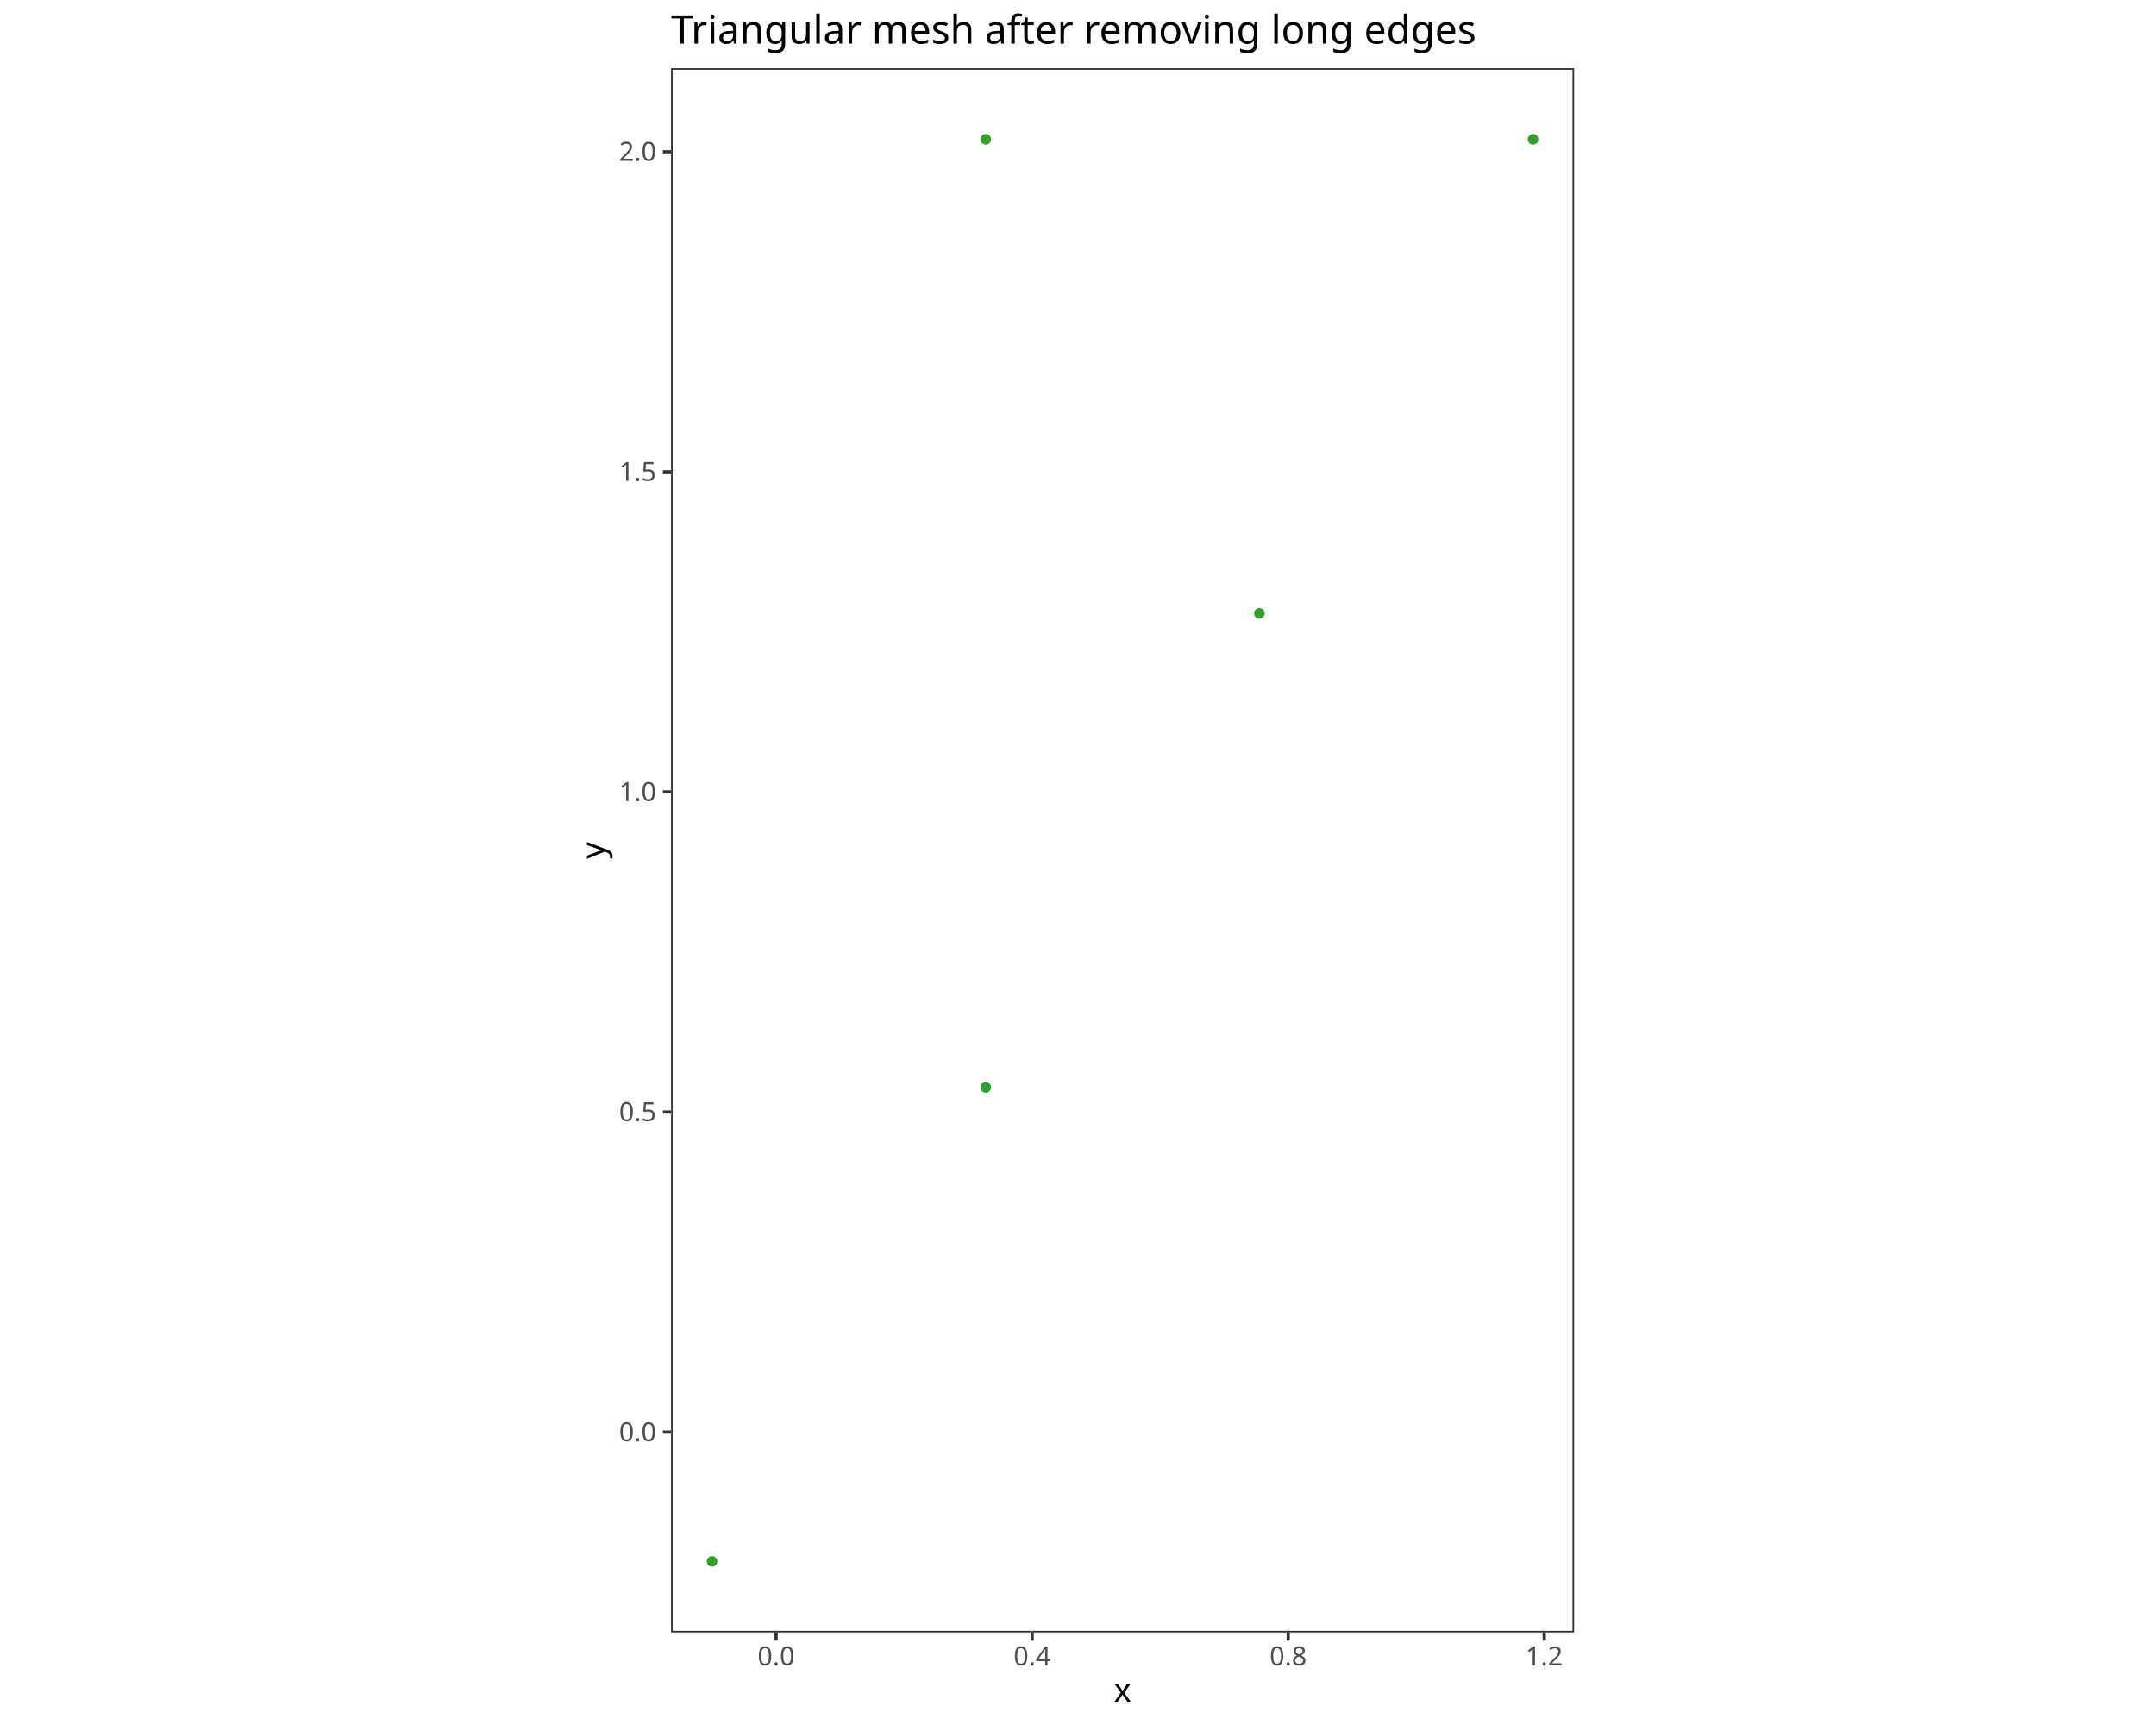
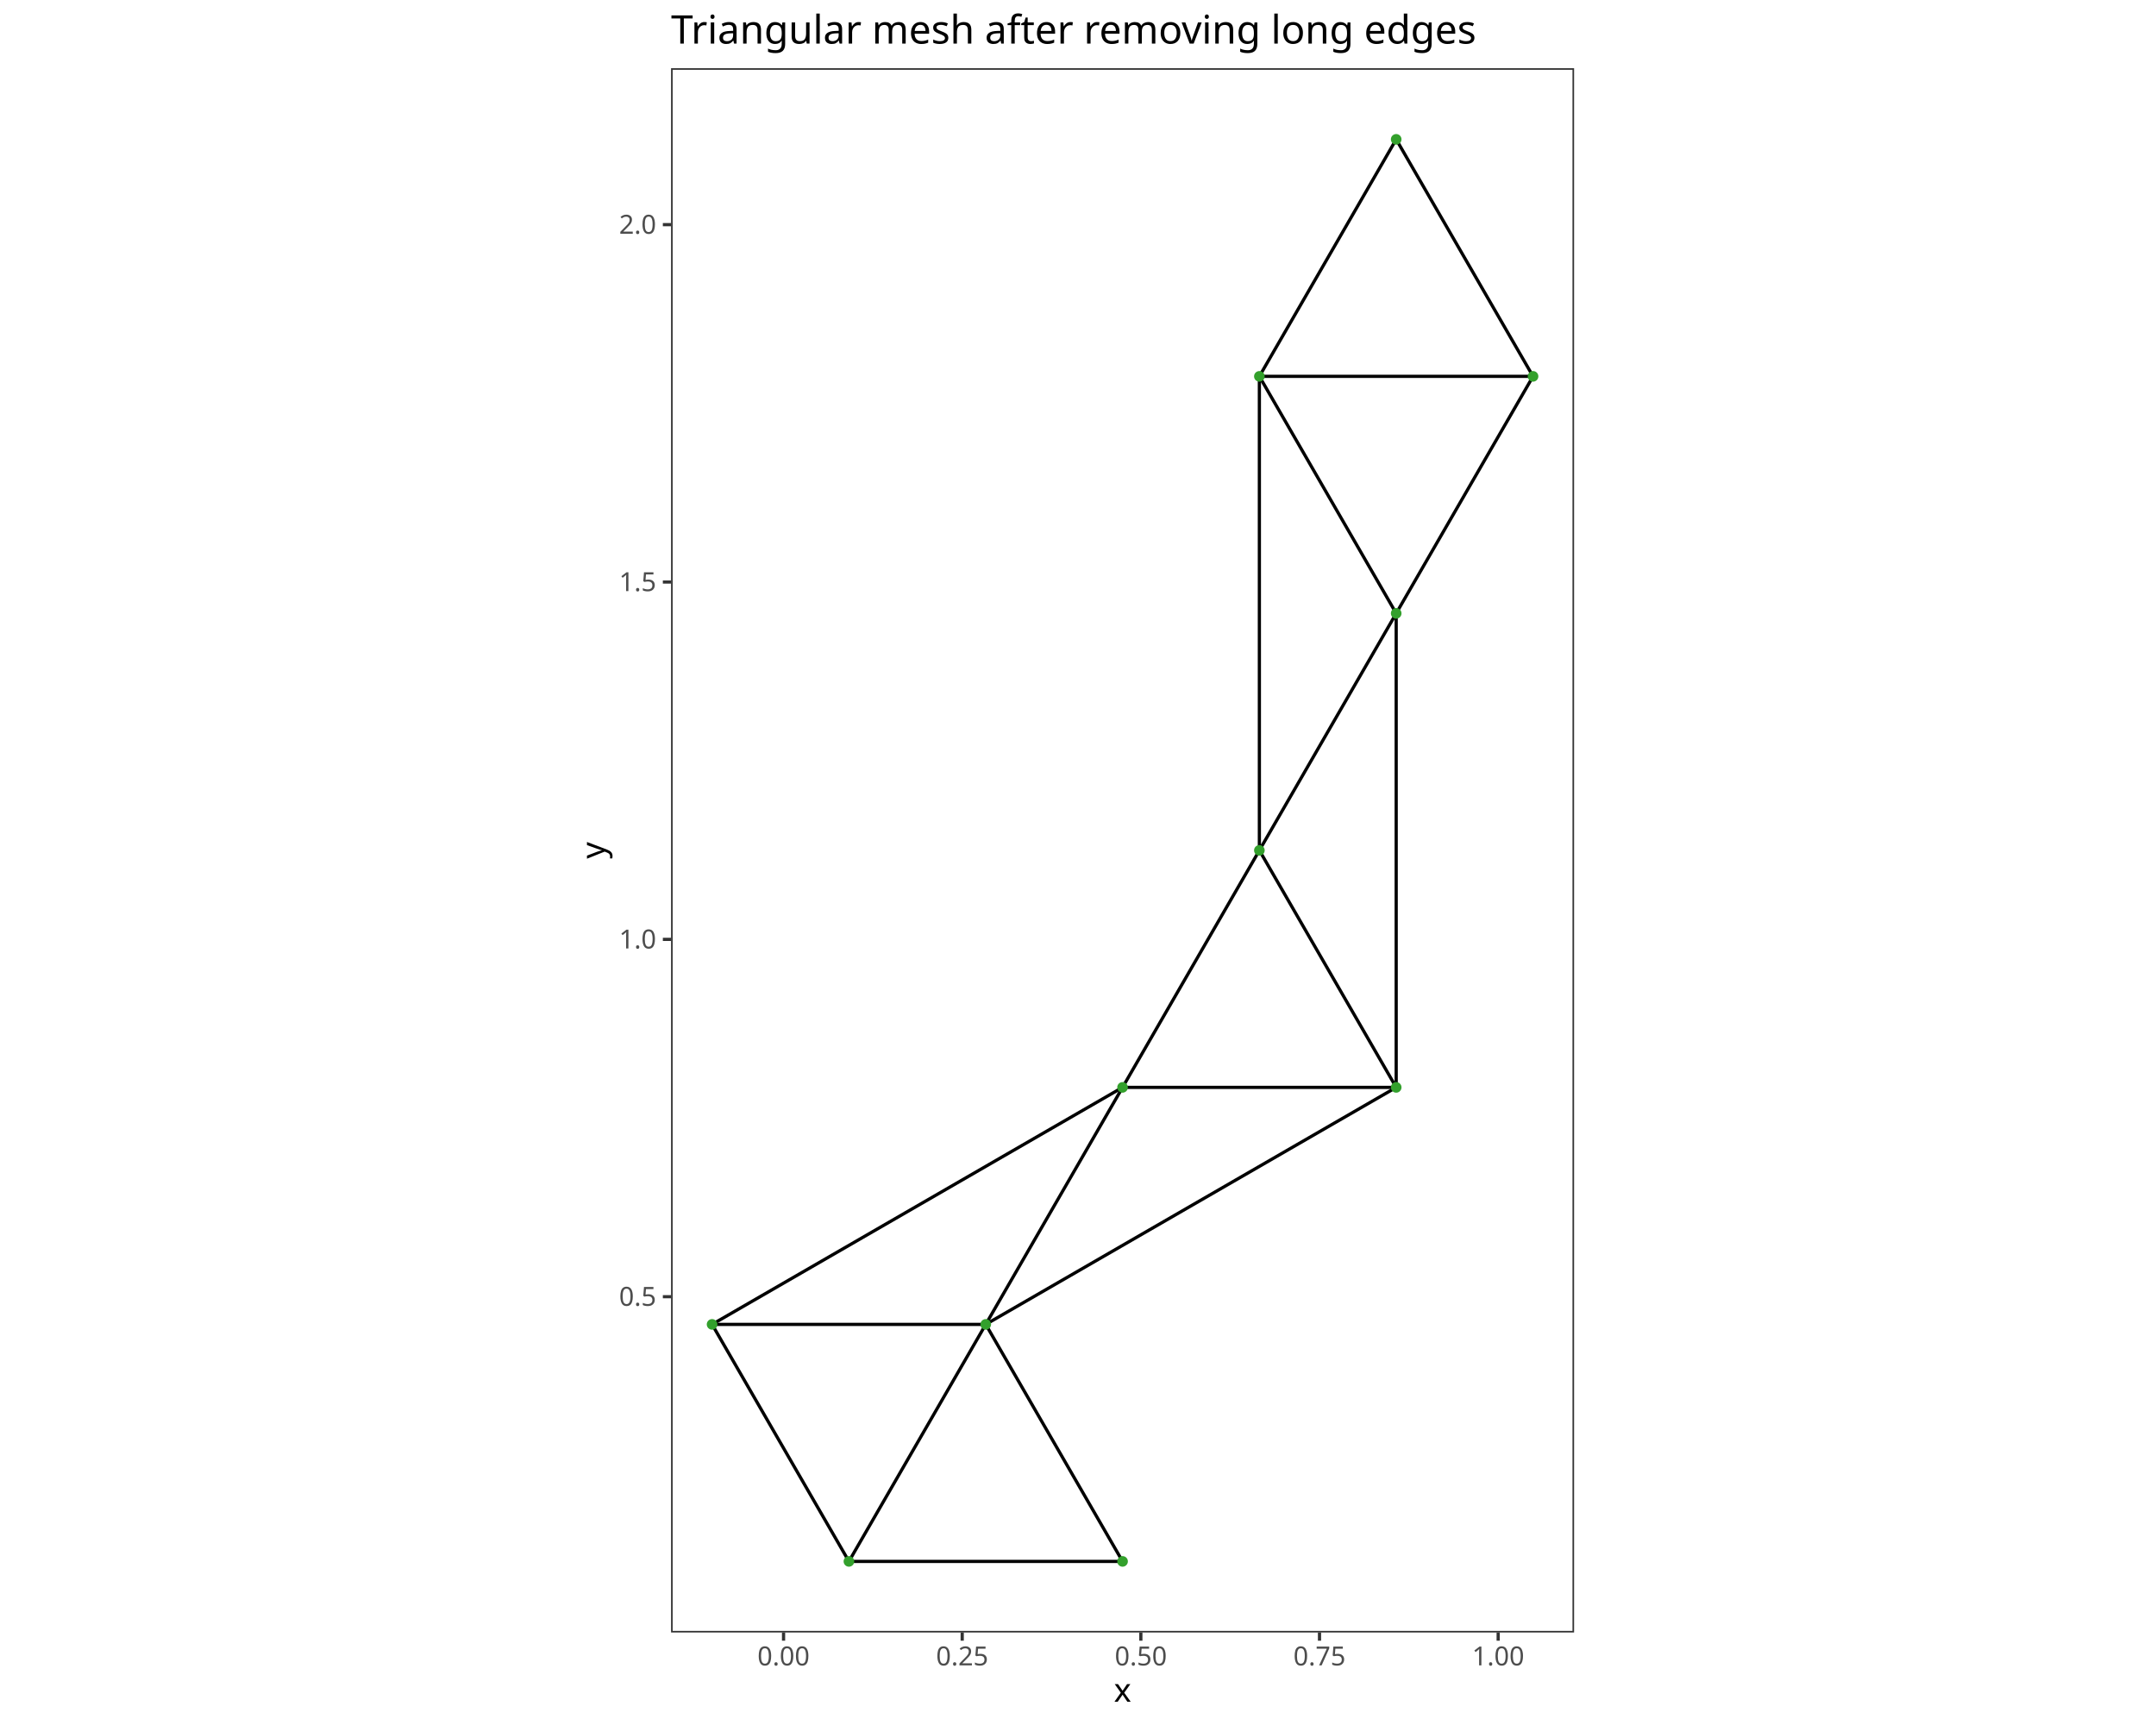
<svg xmlns="http://www.w3.org/2000/svg" class="svglite" data-engine-version="2.0" width="720.00pt" height="576.00pt" viewBox="0 0 720.00 576.00">
  <defs>
    <style type="text/css">
    .svglite line, .svglite polyline, .svglite polygon, .svglite path, .svglite rect, .svglite circle {
      fill: none;
      stroke: #000000;
      stroke-linecap: round;
      stroke-linejoin: round;
      stroke-miterlimit: 10.00;
    }
  </style>
  </defs>
  <rect width="100%" height="100%" style="stroke: none; fill: #FFFFFF;" />
  <defs>
    <clipPath id="cpMC4wMHw3MjAuMDB8MC4wMHw1NzYuMDA=">
      <rect x="0.00" y="0.00" width="720.00" height="576.00" />
    </clipPath>
  </defs>
  <g clip-path="url(#cpMC4wMHw3MjAuMDB8MC4wMHw1NzYuMDA=)">
</g>
  <defs>
    <clipPath id="cpMTg4Ljg2fDUzMS4xNHwwLjAwfDU3Ni4wMA==">
      <rect x="188.86" y="0.00" width="342.28" height="576.00" />
    </clipPath>
  </defs>
  <g clip-path="url(#cpMTg4Ljg2fDUzMS4xNHwwLjAwfDU3Ni4wMA==)">
    <rect x="188.86" y="0.00" width="342.28" height="576.00" style="stroke-width: 1.07; stroke: #FFFFFF; fill: #FFFFFF;" />
  </g>
  <g clip-path="url(#cpMC4wMHw3MjAuMDB8MC4wMHw1NzYuMDA=)">
</g>
  <defs>
    <clipPath id="cpMjI0LjEwfDUyNS42NnwyMi43OHw1NDUuMTE=">
      <rect x="224.10" y="22.78" width="301.57" height="522.33" />
    </clipPath>
  </defs>
  <g clip-path="url(#cpMjI0LjEwfDUyNS42NnwyMi43OHw1NDUuMTE=)">
    <rect x="224.10" y="22.78" width="301.57" height="522.33" style="stroke-width: 1.07; stroke: none; fill: #FFFFFF;" />
-     <circle cx="237.80" cy="521.37" r="1.42" style="stroke-width: 0.71; stroke: #33A02C; fill: #33A02C;" />
-     <circle cx="420.57" cy="204.81" r="1.42" style="stroke-width: 0.71; stroke: #33A02C; fill: #33A02C;" />
-     <circle cx="329.19" cy="46.53" r="1.42" style="stroke-width: 0.71; stroke: #33A02C; fill: #33A02C;" />
-     <circle cx="329.19" cy="363.09" r="1.42" style="stroke-width: 0.71; stroke: #33A02C; fill: #33A02C;" />
-     <circle cx="511.96" cy="46.53" r="1.42" style="stroke-width: 0.71; stroke: #33A02C; fill: #33A02C;" />
+     <line x1="283.50" y1="521.37" x2="329.19" y2="442.23" style="stroke-width: 1.07; stroke-linecap: butt;" />
+     <line x1="374.88" y1="521.37" x2="329.19" y2="442.23" style="stroke-width: 1.07; stroke-linecap: butt;" />
+     <line x1="237.80" y1="442.23" x2="374.88" y2="363.09" style="stroke-width: 1.07; stroke-linecap: butt;" />
+     <line x1="329.19" y1="442.23" x2="466.26" y2="363.09" style="stroke-width: 1.07; stroke-linecap: butt;" />
+     <line x1="374.88" y1="363.09" x2="420.57" y2="283.95" style="stroke-width: 1.07; stroke-linecap: butt;" />
+     <line x1="420.57" y1="283.95" x2="466.26" y2="204.81" style="stroke-width: 1.07; stroke-linecap: butt;" />
+     <line x1="420.57" y1="125.67" x2="511.96" y2="125.67" style="stroke-width: 1.07; stroke-linecap: butt;" />
+     <line x1="466.26" y1="204.81" x2="511.96" y2="125.67" style="stroke-width: 1.07; stroke-linecap: butt;" />
+     <line x1="420.57" y1="125.67" x2="466.26" y2="46.53" style="stroke-width: 1.07; stroke-linecap: butt;" />
+     <line x1="283.50" y1="521.37" x2="237.80" y2="442.23" style="stroke-width: 1.07; stroke-linecap: butt;" />
+     <line x1="283.50" y1="521.37" x2="374.88" y2="521.37" style="stroke-width: 1.07; stroke-linecap: butt;" />
+     <line x1="329.19" y1="442.23" x2="374.88" y2="363.09" style="stroke-width: 1.07; stroke-linecap: butt;" />
+     <line x1="466.26" y1="363.09" x2="420.57" y2="283.95" style="stroke-width: 1.07; stroke-linecap: butt;" />
+     <line x1="420.57" y1="283.95" x2="420.57" y2="125.67" style="stroke-width: 1.07; stroke-linecap: butt;" />
+     <line x1="466.26" y1="363.09" x2="466.26" y2="204.81" style="stroke-width: 1.07; stroke-linecap: butt;" />
+     <line x1="511.96" y1="125.67" x2="466.26" y2="46.53" style="stroke-width: 1.07; stroke-linecap: butt;" />
+     <line x1="237.80" y1="442.23" x2="329.19" y2="442.23" style="stroke-width: 1.07; stroke-linecap: butt;" />
+     <line x1="374.88" y1="363.09" x2="466.26" y2="363.09" style="stroke-width: 1.07; stroke-linecap: butt;" />
+     <line x1="466.26" y1="204.81" x2="420.57" y2="125.67" style="stroke-width: 1.07; stroke-linecap: butt;" />
+     <circle cx="283.50" cy="521.37" r="1.42" style="stroke-width: 0.71; stroke: #33A02C; fill: #33A02C;" />
+     <circle cx="374.88" cy="521.37" r="1.42" style="stroke-width: 0.71; stroke: #33A02C; fill: #33A02C;" />
+     <circle cx="237.80" cy="442.23" r="1.42" style="stroke-width: 0.71; stroke: #33A02C; fill: #33A02C;" />
+     <circle cx="329.19" cy="442.23" r="1.42" style="stroke-width: 0.71; stroke: #33A02C; fill: #33A02C;" />
+     <circle cx="374.88" cy="363.09" r="1.42" style="stroke-width: 0.71; stroke: #33A02C; fill: #33A02C;" />
+     <circle cx="420.57" cy="283.95" r="1.42" style="stroke-width: 0.71; stroke: #33A02C; fill: #33A02C;" />
+     <circle cx="420.57" cy="125.67" r="1.42" style="stroke-width: 0.71; stroke: #33A02C; fill: #33A02C;" />
+     <circle cx="466.26" cy="204.81" r="1.42" style="stroke-width: 0.71; stroke: #33A02C; fill: #33A02C;" />
+     <circle cx="466.26" cy="363.09" r="1.42" style="stroke-width: 0.71; stroke: #33A02C; fill: #33A02C;" />
+     <circle cx="511.96" cy="125.67" r="1.42" style="stroke-width: 0.71; stroke: #33A02C; fill: #33A02C;" />
+     <circle cx="466.26" cy="46.53" r="1.42" style="stroke-width: 0.71; stroke: #33A02C; fill: #33A02C;" />
    <rect x="224.10" y="22.78" width="301.57" height="522.33" style="stroke-width: 1.07; stroke: #333333;" />
  </g>
  <g clip-path="url(#cpMC4wMHw3MjAuMDB8MC4wMHw1NzYuMDA=)">
-     <text x="219.16" y="481.23" text-anchor="end" style="font-size: 8.80px; fill: #4D4D4D; font-family: sans;" textLength="12.23px" lengthAdjust="spacingAndGlyphs">0.0</text>
-     <text x="219.16" y="374.35" text-anchor="end" style="font-size: 8.80px; fill: #4D4D4D; font-family: sans;" textLength="12.23px" lengthAdjust="spacingAndGlyphs">0.5</text>
-     <text x="219.16" y="267.47" text-anchor="end" style="font-size: 8.80px; fill: #4D4D4D; font-family: sans;" textLength="12.23px" lengthAdjust="spacingAndGlyphs">1.0</text>
-     <text x="219.16" y="160.59" text-anchor="end" style="font-size: 8.80px; fill: #4D4D4D; font-family: sans;" textLength="12.23px" lengthAdjust="spacingAndGlyphs">1.5</text>
-     <text x="219.16" y="53.70" text-anchor="end" style="font-size: 8.80px; fill: #4D4D4D; font-family: sans;" textLength="12.23px" lengthAdjust="spacingAndGlyphs">2.0</text>
-     <polyline points="221.36,478.20 224.10,478.20 " style="stroke-width: 1.07; stroke: #333333; stroke-linecap: butt;" />
-     <polyline points="221.36,371.32 224.10,371.32 " style="stroke-width: 1.07; stroke: #333333; stroke-linecap: butt;" />
-     <polyline points="221.36,264.44 224.10,264.44 " style="stroke-width: 1.07; stroke: #333333; stroke-linecap: butt;" />
-     <polyline points="221.36,157.56 224.10,157.56 " style="stroke-width: 1.07; stroke: #333333; stroke-linecap: butt;" />
-     <polyline points="221.36,50.68 224.10,50.68 " style="stroke-width: 1.07; stroke: #333333; stroke-linecap: butt;" />
-     <polyline points="259.18,547.85 259.18,545.11 " style="stroke-width: 1.07; stroke: #333333; stroke-linecap: butt;" />
-     <polyline points="344.69,547.85 344.69,545.11 " style="stroke-width: 1.07; stroke: #333333; stroke-linecap: butt;" />
-     <polyline points="430.19,547.85 430.19,545.11 " style="stroke-width: 1.07; stroke: #333333; stroke-linecap: butt;" />
-     <polyline points="515.70,547.85 515.70,545.11 " style="stroke-width: 1.07; stroke: #333333; stroke-linecap: butt;" />
-     <text x="259.18" y="556.10" text-anchor="middle" style="font-size: 8.80px; fill: #4D4D4D; font-family: sans;" textLength="12.23px" lengthAdjust="spacingAndGlyphs">0.0</text>
-     <text x="344.69" y="556.10" text-anchor="middle" style="font-size: 8.80px; fill: #4D4D4D; font-family: sans;" textLength="12.23px" lengthAdjust="spacingAndGlyphs">0.4</text>
-     <text x="430.19" y="556.10" text-anchor="middle" style="font-size: 8.80px; fill: #4D4D4D; font-family: sans;" textLength="12.23px" lengthAdjust="spacingAndGlyphs">0.8</text>
-     <text x="515.70" y="556.10" text-anchor="middle" style="font-size: 8.80px; fill: #4D4D4D; font-family: sans;" textLength="12.23px" lengthAdjust="spacingAndGlyphs">1.2</text>
+     <text x="219.16" y="436.02" text-anchor="end" style="font-size: 8.80px; fill: #4D4D4D; font-family: sans;" textLength="12.23px" lengthAdjust="spacingAndGlyphs">0.5</text>
+     <text x="219.16" y="316.70" text-anchor="end" style="font-size: 8.80px; fill: #4D4D4D; font-family: sans;" textLength="12.23px" lengthAdjust="spacingAndGlyphs">1.0</text>
+     <text x="219.16" y="197.38" text-anchor="end" style="font-size: 8.80px; fill: #4D4D4D; font-family: sans;" textLength="12.23px" lengthAdjust="spacingAndGlyphs">1.5</text>
+     <text x="219.16" y="78.05" text-anchor="end" style="font-size: 8.80px; fill: #4D4D4D; font-family: sans;" textLength="12.23px" lengthAdjust="spacingAndGlyphs">2.0</text>
+     <polyline points="221.36,432.99 224.10,432.99 " style="stroke-width: 1.07; stroke: #333333; stroke-linecap: butt;" />
+     <polyline points="221.36,313.67 224.10,313.67 " style="stroke-width: 1.07; stroke: #333333; stroke-linecap: butt;" />
+     <polyline points="221.36,194.35 224.10,194.35 " style="stroke-width: 1.07; stroke: #333333; stroke-linecap: butt;" />
+     <polyline points="221.36,75.02 224.10,75.02 " style="stroke-width: 1.07; stroke: #333333; stroke-linecap: butt;" />
+     <polyline points="261.67,547.85 261.67,545.11 " style="stroke-width: 1.07; stroke: #333333; stroke-linecap: butt;" />
+     <polyline points="321.33,547.85 321.33,545.11 " style="stroke-width: 1.07; stroke: #333333; stroke-linecap: butt;" />
+     <polyline points="380.99,547.85 380.99,545.11 " style="stroke-width: 1.07; stroke: #333333; stroke-linecap: butt;" />
+     <polyline points="440.65,547.85 440.65,545.11 " style="stroke-width: 1.07; stroke: #333333; stroke-linecap: butt;" />
+     <polyline points="500.32,547.85 500.32,545.11 " style="stroke-width: 1.07; stroke: #333333; stroke-linecap: butt;" />
+     <text x="261.67" y="556.10" text-anchor="middle" style="font-size: 8.80px; fill: #4D4D4D; font-family: sans;" textLength="17.13px" lengthAdjust="spacingAndGlyphs">0.00</text>
+     <text x="321.33" y="556.10" text-anchor="middle" style="font-size: 8.80px; fill: #4D4D4D; font-family: sans;" textLength="17.13px" lengthAdjust="spacingAndGlyphs">0.25</text>
+     <text x="380.99" y="556.10" text-anchor="middle" style="font-size: 8.80px; fill: #4D4D4D; font-family: sans;" textLength="17.13px" lengthAdjust="spacingAndGlyphs">0.50</text>
+     <text x="440.65" y="556.10" text-anchor="middle" style="font-size: 8.80px; fill: #4D4D4D; font-family: sans;" textLength="17.13px" lengthAdjust="spacingAndGlyphs">0.75</text>
+     <text x="500.32" y="556.10" text-anchor="middle" style="font-size: 8.80px; fill: #4D4D4D; font-family: sans;" textLength="17.13px" lengthAdjust="spacingAndGlyphs">1.00</text>
    <text x="374.88" y="568.24" text-anchor="middle" style="font-size: 11.00px; font-family: sans;" textLength="5.50px" lengthAdjust="spacingAndGlyphs">x</text>
    <text transform="translate(201.91,283.95) rotate(-90)" text-anchor="middle" style="font-size: 11.00px; font-family: sans;" textLength="5.50px" lengthAdjust="spacingAndGlyphs">y</text>
    <text x="224.10" y="14.56" style="font-size: 13.20px; font-family: sans;" textLength="251.69px" lengthAdjust="spacingAndGlyphs">Triangular mesh after removing long edges</text>
  </g>
</svg>
